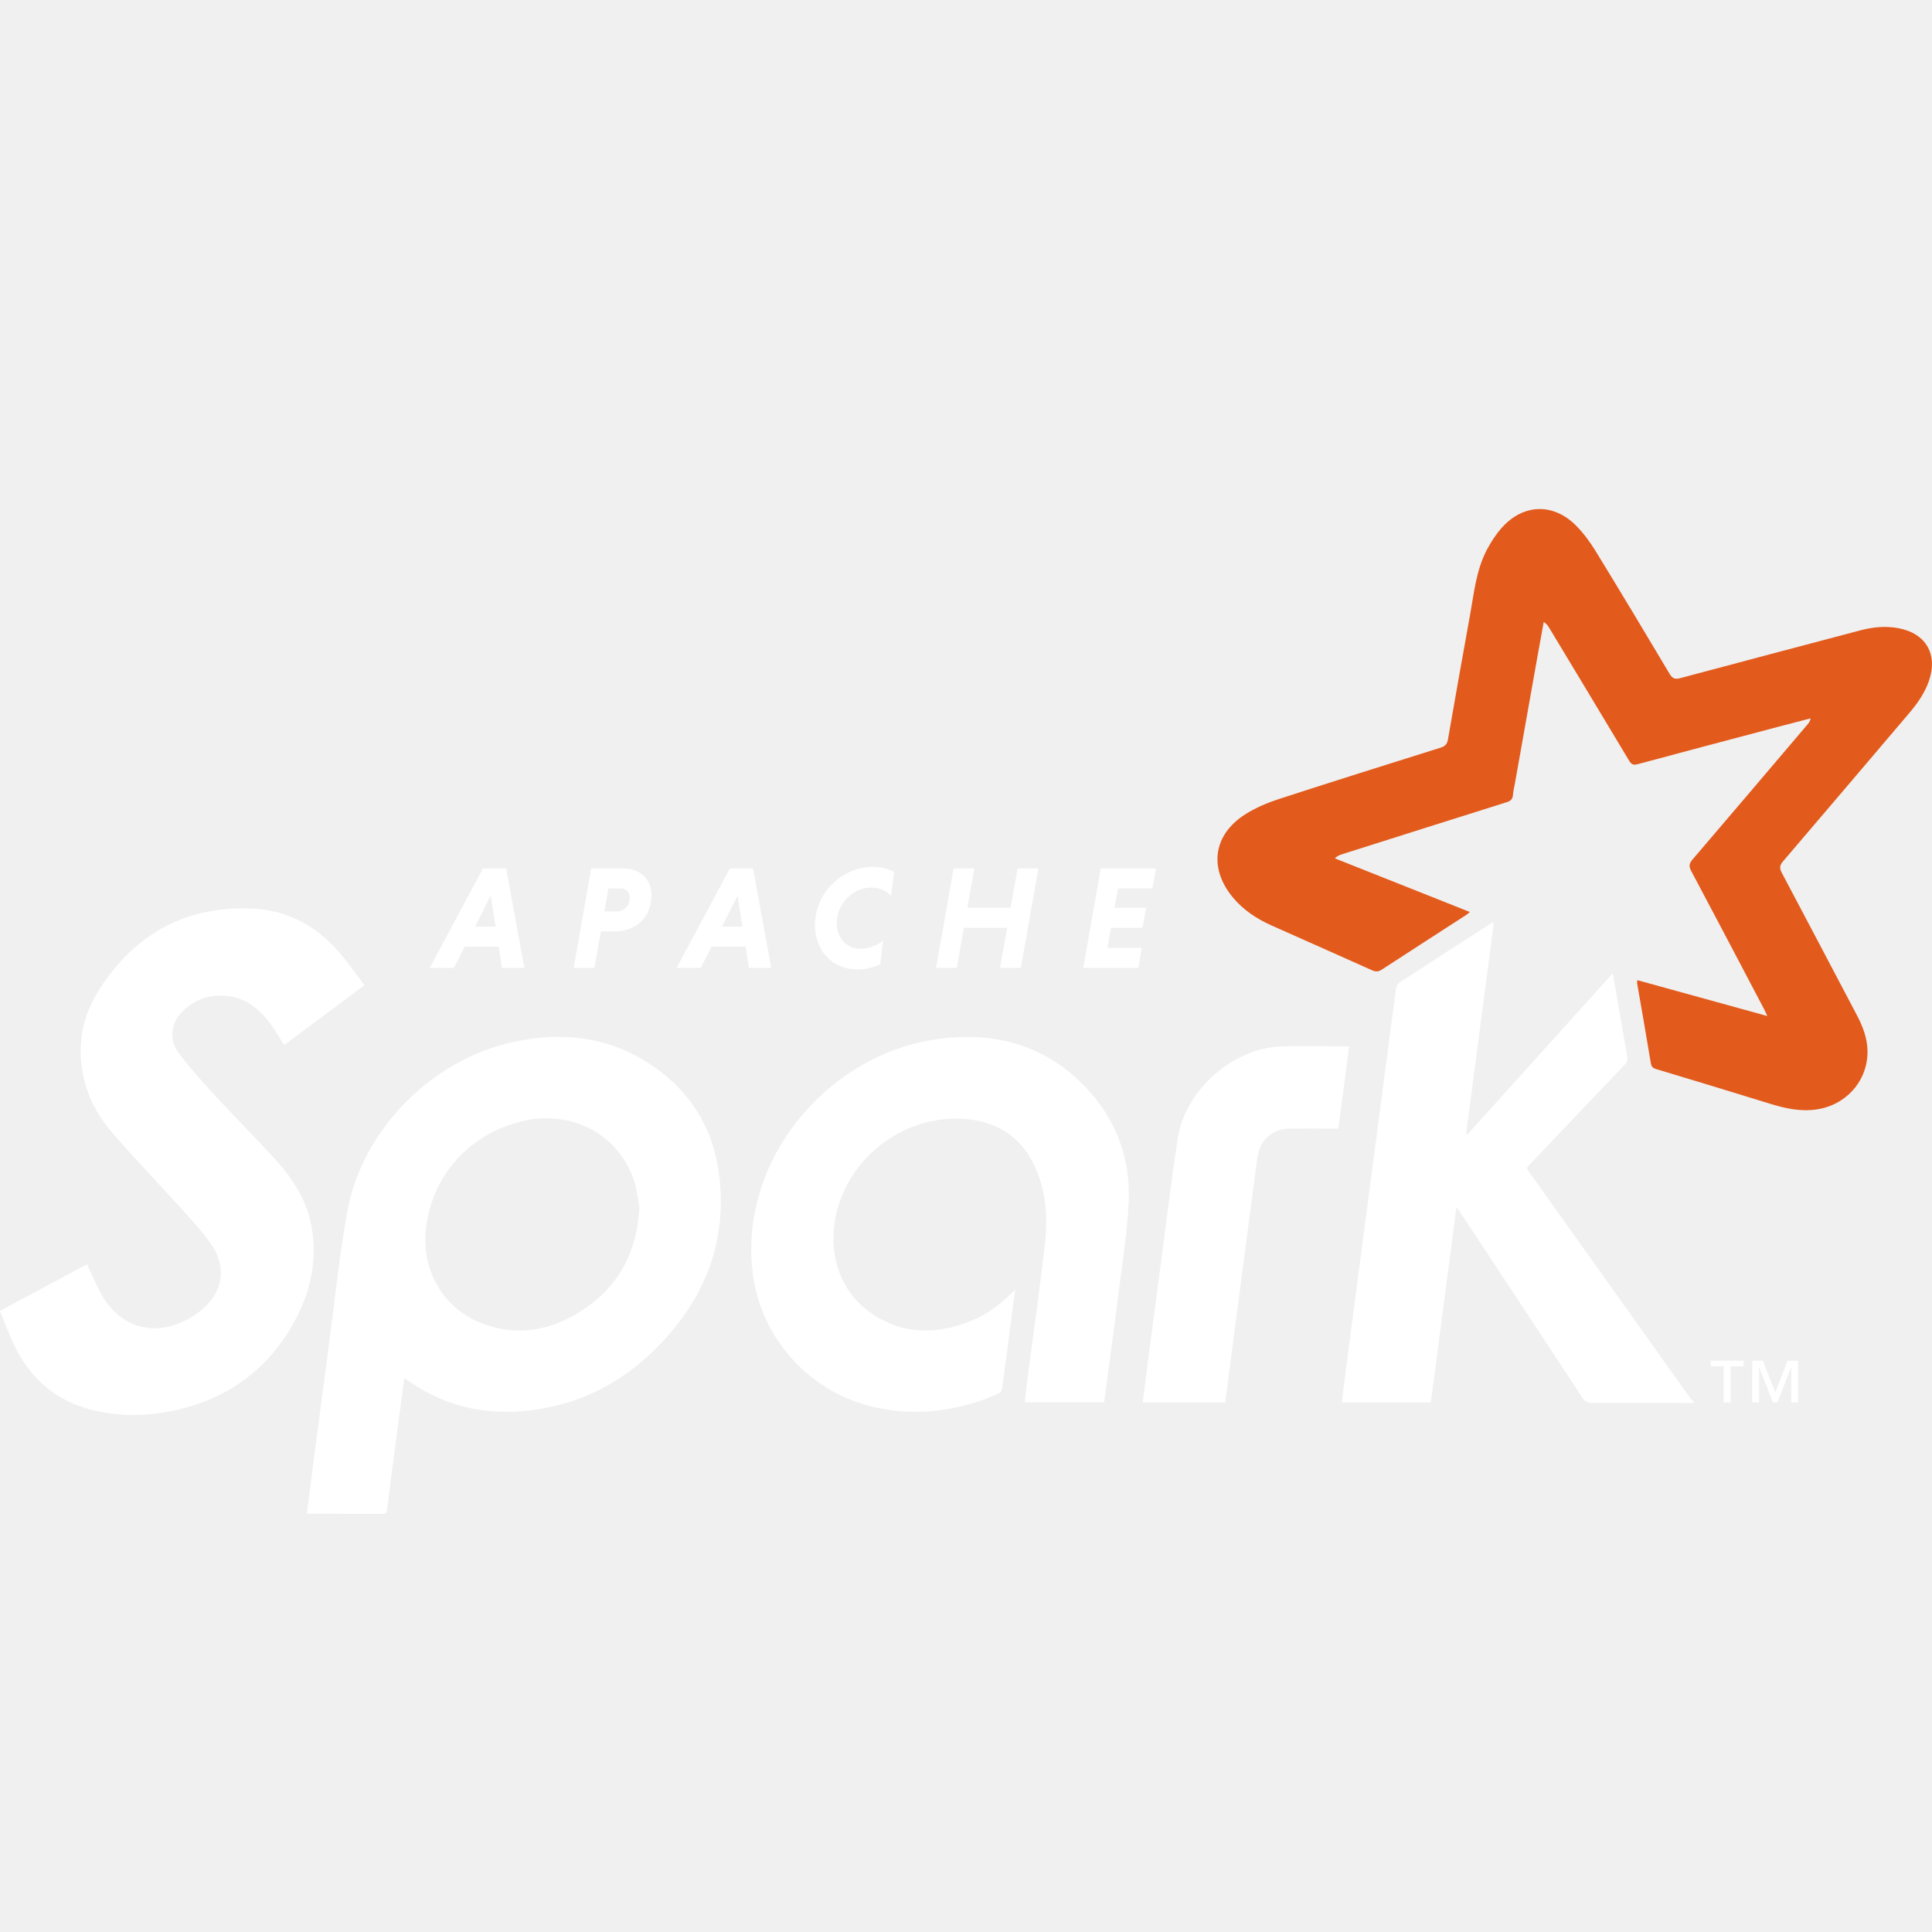
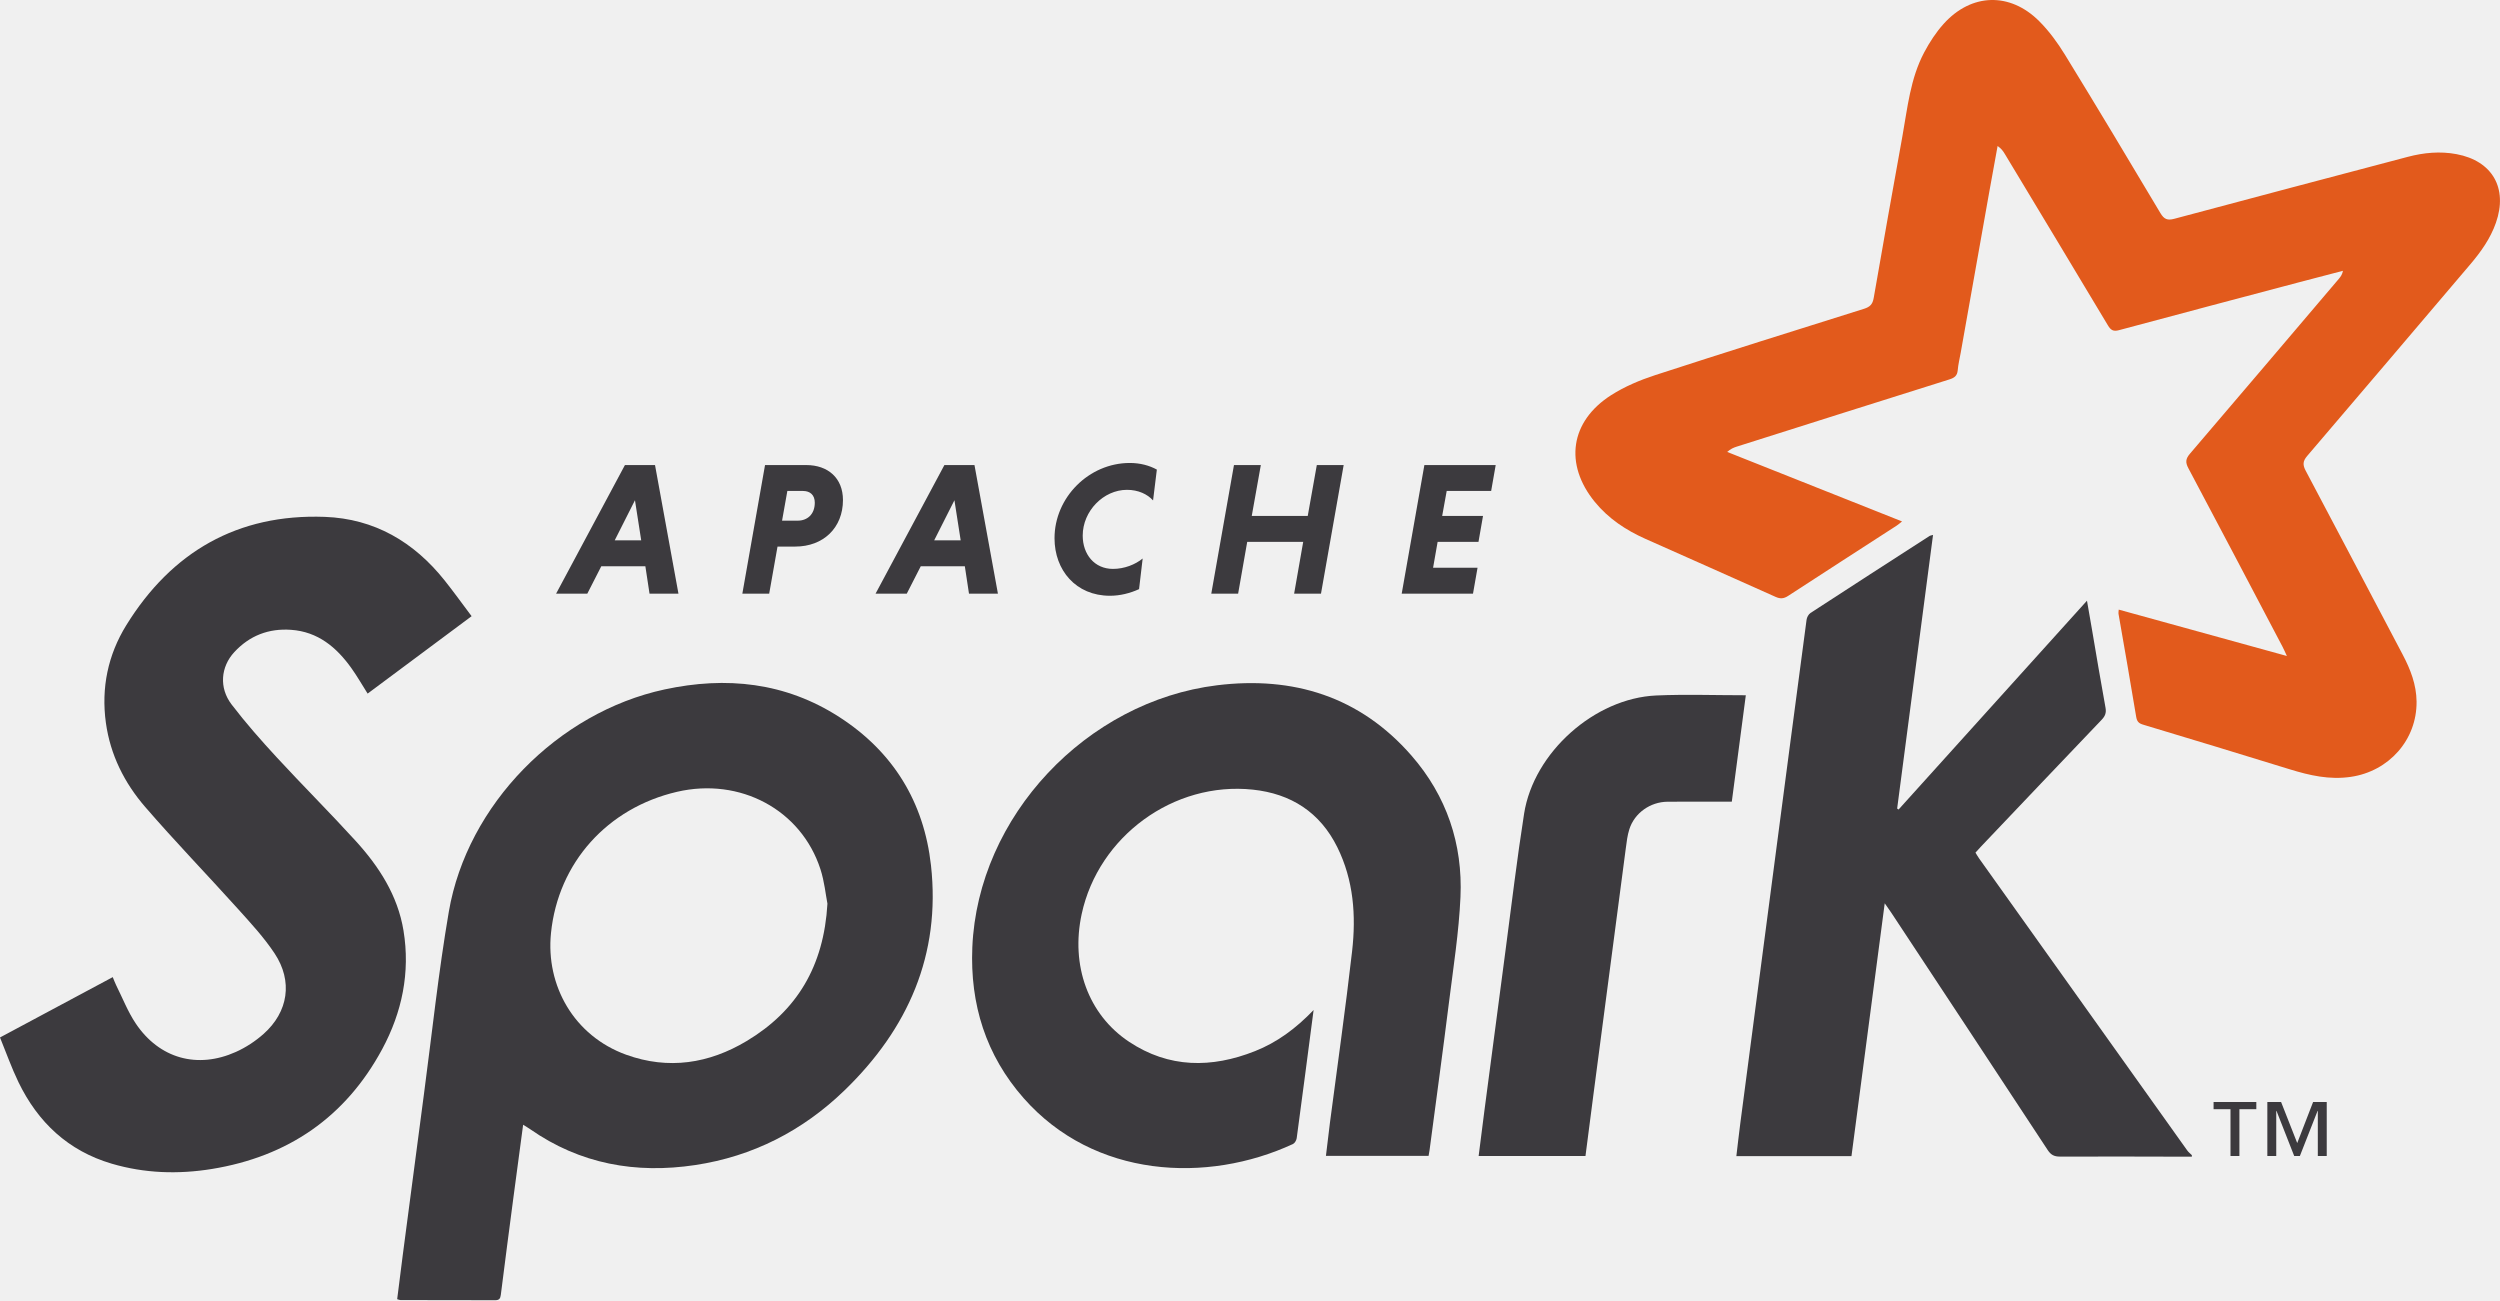
- <svg xmlns="http://www.w3.org/2000/svg" viewBox="0 0 388.112 388.113" height="388.112" width="388.112" xml:space="preserve" version="1.1" id="svg4155">
+ <svg xmlns="http://www.w3.org/2000/svg" viewBox="0 0 388.112 201.85" height="201.85" width="388.112" xml:space="preserve" version="1.1" id="svg4155">
  <defs id="defs4159" />
-   <path id="path4167" style="fill:#e25a1c;fill-opacity:1;fill-rule:evenodd;stroke:none" d="m 355.027,204.103 c -0.335,-0.715 -0.486,-1.076 -0.669,-1.422 -4.862,-9.245 -9.714,-18.496 -14.62,-27.718 -0.495,-0.926 -0.434,-1.478 0.244,-2.269 7.734,-9.035 15.428,-18.106 23.13,-27.169 0.27,-0.318 0.514,-0.657 0.618,-1.222 -2.252,0.589 -4.505,1.17 -6.755,1.766 -9.345,2.476 -18.692,4.945 -28.029,7.455 -0.871,0.234 -1.266,-0.021 -1.699,-0.743 -5.306,-8.864 -10.643,-17.709 -15.973,-26.558 -0.276,-0.46 -0.573,-0.906 -1.159,-1.292 -0.429,2.361 -0.865,4.721 -1.285,7.084 -1.485,8.34 -2.965,16.683 -4.445,25.024 -0.161,0.9 -0.384,1.796 -0.46,2.704 -0.075,0.861 -0.516,1.179 -1.295,1.424 -11.014,3.458 -22.016,6.949 -33.019,10.436 -0.484,0.152 -0.955,0.35 -1.474,0.821 9.001,3.578 18.003,7.155 27.142,10.787 -0.333,0.264 -0.549,0.467 -0.792,0.626 -5.628,3.641 -11.264,7.268 -16.878,10.928 -0.671,0.438 -1.205,0.499 -1.96,0.16 -6.721,-3.027 -13.469,-5.997 -20.2,-9.003 -3.022,-1.35 -5.741,-3.143 -7.859,-5.732 -4.786,-5.855 -3.841,-12.517 2.536,-16.585 2.087,-1.331 4.456,-2.33 6.82,-3.101 10.786,-3.514 21.614,-6.902 32.436,-10.303 0.906,-0.284 1.327,-0.69 1.496,-1.673 1.441,-8.349 2.938,-16.689 4.441,-25.025 0.805,-4.457 1.232,-9.03 3.402,-13.115 0.833,-1.57 1.831,-3.109 3.019,-4.425 4.295,-4.768 10.291,-4.952 14.834,-0.41 1.532,1.532 2.851,3.341 3.99,5.196 5.005,8.159 9.928,16.37 14.824,24.595 0.579,0.973 1.101,1.169 2.172,0.881 12.068,-3.235 24.148,-6.42 36.227,-9.611 2.491,-0.657 5.011,-0.9 7.569,-0.421 5.567,1.042 8.001,5.281 6.117,10.659 -0.858,2.451 -2.336,4.52 -4,6.475 -8.429,9.912 -16.844,19.836 -25.301,29.724 -0.691,0.807 -0.706,1.393 -0.228,2.295 5.045,9.51 10.046,19.042 15.066,28.566 1.201,2.28 2.118,4.645 2.145,7.263 0.06,5.954 -4.294,10.826 -10.21,11.693 -3.314,0.487 -6.393,-0.221 -9.498,-1.18 -7.566,-2.339 -15.146,-4.639 -22.73,-6.92 -0.703,-0.21 -0.971,-0.485 -1.095,-1.243 -0.873,-5.337 -1.824,-10.662 -2.744,-15.992 -0.026,-0.146 0.018,-0.305 0.04,-0.631 8.634,2.382 17.192,4.743 26.104,7.201" />
-   <path id="path4169" style="fill:#ffffff;fill-opacity:1;fill-rule:evenodd;stroke:none" d="m 340.275,281.834 c -6.824,-0.012 -13.648,-0.043 -20.473,-0.016 -0.9,0.002 -1.411,-0.26 -1.914,-1.026 -8.079,-12.305 -16.194,-24.587 -24.302,-36.873 -0.259,-0.391 -0.534,-0.769 -0.993,-1.426 -1.746,13.27 -3.453,26.244 -5.162,39.25 -5.971,0 -11.824,0 -17.87,0 0.209,-1.741 0.393,-3.424 0.613,-5.1 1.745,-13.324 3.496,-26.647 5.247,-39.97 1.673,-12.73 3.34,-25.46 5.037,-38.188 0.05,-0.38 0.302,-0.859 0.613,-1.061 6.149,-4.009 12.319,-7.984 18.489,-11.961 0.09,-0.059 0.215,-0.066 0.534,-0.156 -1.866,14.234 -3.719,28.356 -5.571,42.48 0.074,0.05 0.146,0.1 0.22,0.151 9.68,-10.73 19.361,-21.461 29.25,-32.422 0.286,1.65 0.534,3.062 0.776,4.475 0.694,4.046 1.359,8.098 2.101,12.135 0.15,0.814 -0.066,1.32 -0.609,1.886 -6.26,6.551 -12.496,13.125 -18.738,19.692 -0.273,0.287 -0.534,0.584 -0.844,0.924 0.199,0.319 0.369,0.625 0.57,0.909 10.766,15.111 21.532,30.22 32.307,45.325 0.195,0.274 0.476,0.489 0.718,0.732 0,0.08 0,0.16 0,0.24" />
-   <path id="path4171" style="fill:#ffffff;fill-opacity:1;fill-rule:evenodd;stroke:none" d="m 128.455,242.551 c -0.273,-1.393 -0.468,-3.438 -1.086,-5.348 -2.992,-9.234 -12.467,-14.297 -22.273,-12.015 -10.758,2.503 -18.446,10.961 -19.558,21.939 -0.823,8.12 3.549,15.942 11.679,18.878 6.55,2.366 12.856,1.377 18.711,-2.135 7.761,-4.656 11.97,-11.569 12.528,-21.32 z m -47.242,34.321 c -0.531,3.973 -1.037,7.716 -1.53,11.463 -0.654,4.98 -1.307,9.961 -1.934,14.943 -0.073,0.582 -0.249,0.838 -0.874,0.834 -4.909,-0.02 -9.817,-0.015 -14.726,-0.022 -0.112,0 -0.224,-0.061 -0.49,-0.136 0.297,-2.351 0.586,-4.709 0.894,-7.065 1.083,-8.26 2.163,-16.521 3.263,-24.78 1.257,-9.443 2.252,-18.932 3.862,-28.315 2.85,-16.614 16.945,-30.932 33.485,-34.497 9.589,-2.068 18.766,-1.111 27.137,4.284 8.349,5.381 13.137,13.19 14.229,23.012 1.544,13.888 -3.567,25.416 -13.432,34.954 -6.474,6.261 -14.226,10.24 -23.166,11.585 -9.21,1.389 -17.868,-0.147 -25.638,-5.577 -0.286,-0.199 -0.59,-0.372 -1.079,-0.682" />
-   <path id="path4173" style="fill:#ffffff;fill-opacity:1;fill-rule:evenodd;stroke:none" d="m 73.214,197.923 c -5.505,4.098 -10.812,8.048 -16.142,12.016 -0.859,-1.355 -1.628,-2.706 -2.527,-3.962 -2.312,-3.232 -5.184,-5.646 -9.362,-5.939 -3.474,-0.244 -6.445,0.901 -8.81,3.462 -2.115,2.291 -2.392,5.547 -0.415,8.134 2.176,2.848 4.557,5.549 6.989,8.185 4.031,4.37 8.244,8.573 12.249,12.966 3.644,3.997 6.549,8.482 7.446,13.946 1.067,6.497 -0.229,12.684 -3.302,18.394 -5.687,10.566 -14.643,16.696 -26.465,18.615 -5.221,0.846 -10.428,0.678 -15.523,-0.822 C 10.59,280.93 5.884,276.499 2.857,270.241 1.788,268.029 0.97,265.695 0,263.324 c 5.919,-3.167 11.669,-6.245 17.504,-9.368 0.204,0.486 0.346,0.891 0.536,1.27 0.995,1.991 1.809,4.106 3.042,5.939 3.654,5.434 9.557,7.087 15.546,4.401 1.538,-0.69 3.019,-1.664 4.281,-2.782 3.859,-3.425 4.582,-8.194 1.726,-12.504 -1.641,-2.476 -3.694,-4.696 -5.692,-6.915 -4.775,-5.304 -9.745,-10.438 -14.41,-15.836 -3.216,-3.721 -5.401,-8.061 -6.092,-13.045 -0.755,-5.442 0.333,-10.577 3.165,-15.159 7.04,-11.388 17.271,-17.312 30.804,-16.822 7.715,0.28 13.858,3.887 18.626,9.881 1.411,1.773 2.733,3.617 4.179,5.54" />
-   <path id="path4175" style="fill:#ffffff;fill-opacity:1;fill-rule:evenodd;stroke:none" d="m 203.93,259.063 c -0.897,6.86 -1.744,13.38 -2.624,19.895 -0.045,0.33 -0.304,0.778 -0.585,0.91 -13.32,6.169 -30.86,5.308 -41.799,-7.115 -5.878,-6.674 -8.344,-14.595 -7.975,-23.408 0.853,-20.4 17.766,-38.209 37.992,-40.697 11.818,-1.454 22.181,1.738 30.188,10.918 5.452,6.254 7.975,13.722 7.603,21.963 -0.245,5.444 -1.099,10.864 -1.776,16.283 -0.96,7.675 -2.009,15.34 -3.022,23.009 -0.036,0.273 -0.091,0.542 -0.152,0.889 -5.274,0 -10.516,0 -15.935,0 0.212,-1.762 0.406,-3.487 0.63,-5.208 1.154,-8.858 2.422,-17.702 3.434,-26.575 0.63,-5.526 0.234,-11.011 -2.294,-16.13 -2.689,-5.44 -7.196,-8.317 -13.125,-8.946 -12.27,-1.299 -23.944,7.228 -26.561,19.302 -1.729,7.971 0.996,15.611 7.344,19.835 6.188,4.117 12.814,4.13 19.556,1.46 3.419,-1.353 6.331,-3.494 9.102,-6.384" />
-   <path id="path4177" style="fill:#ffffff;fill-opacity:1;fill-rule:evenodd;stroke:none" d="m 271.029,210.197 c -0.728,5.525 -1.444,10.967 -2.176,16.522 -3.369,0 -6.673,-0.019 -9.975,0.007 -2.676,0.021 -5.119,1.748 -5.923,4.248 -0.315,0.978 -0.431,2.023 -0.566,3.049 -1.676,12.686 -3.34,25.373 -5.004,38.06 -0.42,3.199 -0.829,6.4 -1.249,9.647 -5.527,0 -10.976,0 -16.586,0 0.31,-2.44 0.603,-4.8 0.911,-7.158 1.079,-8.223 2.158,-16.442 3.25,-24.661 0.944,-7.113 1.785,-14.241 2.896,-21.328 1.49,-9.5 10.941,-17.936 20.527,-18.353 4.574,-0.199 9.164,-0.034 13.894,-0.034" />
-   <path id="path4179" style="fill:#ffffff;fill-opacity:1;fill-rule:nonzero;stroke:none" d="m 359.829,281.73 0,-7.001 -0.04,0 -2.748,7.001 -0.876,0 -2.748,-7.001 -0.041,0 0,7.001 -1.384,0 0,-8.386 2.136,0 2.504,6.371 2.464,-6.371 2.118,0 0,8.386 -1.385,0 z m -12.172,-7.265 0,7.265 -1.384,0 0,-7.265 -2.626,0 0,-1.121 6.636,0 0,1.121 -2.626,0" />
-   <path id="path4181" style="fill:#ffffff;fill-opacity:1;fill-rule:nonzero;stroke:none" d="m 95.432,186.148 4.112,0 -0.97,-6.226 -3.143,6.226 z m 4.758,4.022 -6.842,0 -2.173,4.257 -4.845,0 10.688,-19.966 4.671,0 3.639,19.966 -4.492,0 -0.645,-4.257" />
-   <path id="path4183" style="fill:#ffffff;fill-opacity:1;fill-rule:nonzero;stroke:none" d="m 124.669,178.482 -2.438,0 -0.82,4.609 2.436,0 c 1.47,0 2.645,-0.967 2.645,-2.789 0,-1.204 -0.736,-1.82 -1.822,-1.82 z m -5.902,-4.021 6.403,0 c 3.348,0 5.695,1.996 5.695,5.431 0,4.317 -3.054,7.223 -7.4,7.223 l -2.759,0 -1.293,7.313 -4.168,0 3.522,-19.966" />
-   <path id="path4185" style="fill:#ffffff;fill-opacity:1;fill-rule:nonzero;stroke:none" d="m 145.028,186.148 4.112,0 -0.97,-6.226 -3.143,6.226 z m 4.758,4.022 -6.841,0 -2.174,4.257 -4.845,0 10.688,-19.966 4.67,0 3.64,19.966 -4.491,0 -0.646,-4.257" />
-   <path id="path4187" style="fill:#ffffff;fill-opacity:1;fill-rule:nonzero;stroke:none" d="m 176.834,193.722 c -1.409,0.645 -2.964,1.029 -4.521,1.029 -5.284,0 -8.604,-3.965 -8.604,-8.928 0,-6.343 5.344,-11.687 11.688,-11.687 1.585,0 3.025,0.381 4.199,1.028 l -0.588,4.788 c -0.88,-0.97 -2.291,-1.645 -4.053,-1.645 -3.64,0 -6.87,3.29 -6.87,7.106 0,2.906 1.82,5.17 4.699,5.17 1.762,0 3.464,-0.676 4.609,-1.615 l -0.559,4.755" />
-   <path id="path4189" style="fill:#ffffff;fill-opacity:1;fill-rule:nonzero;stroke:none" d="m 202.315,186.381 -8.691,0 -1.411,8.046 -4.168,0 3.522,-19.966 4.17,0 -1.409,7.898 8.691,0 1.407,-7.898 4.17,0 -3.521,19.966 -4.17,0 1.409,-8.046" />
-   <path id="path4191" style="fill:#ffffff;fill-opacity:1;fill-rule:nonzero;stroke:none" d="m 217.606,194.427 3.521,-19.966 11.071,0 -0.705,4.021 -6.901,0 -0.703,3.877 6.34,0 -0.703,4.022 -6.344,0 -0.705,4.023 6.901,0 -0.705,4.023 -11.069,0" />
+   <g transform="matrix(1.25,0,0,-1.25,0,201.85)" id="g4163">
+     <g transform="scale(0.1,0.1)" id="g4165">
+       <path id="path4167" style="fill:#e25a1c;fill-opacity:1;fill-rule:evenodd;stroke:none" d="m 2840.22,800.078 c -2.68,5.723 -3.89,8.61 -5.35,11.379 -38.9,73.957 -77.71,147.969 -116.96,221.743 -3.96,7.41 -3.47,11.82 1.95,18.15 61.87,72.28 123.42,144.85 185.04,217.35 2.16,2.54 4.11,5.26 4.94,9.78 -18.02,-4.71 -36.04,-9.36 -54.04,-14.13 -74.76,-19.81 -149.54,-39.56 -224.23,-59.64 -6.97,-1.87 -10.13,0.17 -13.59,5.94 -42.45,70.91 -85.14,141.67 -127.78,212.46 -2.21,3.68 -4.58,7.25 -9.27,10.34 -3.43,-18.89 -6.92,-37.77 -10.28,-56.67 -11.88,-66.72 -23.72,-133.46 -35.56,-200.19 -1.29,-7.2 -3.07,-14.37 -3.68,-21.63 -0.6,-6.89 -4.13,-9.43 -10.36,-11.39 -88.11,-27.66 -176.13,-55.59 -264.15,-83.49 -3.87,-1.22 -7.64,-2.8 -11.79,-6.57 72.01,-28.62 144.02,-57.237 217.14,-86.295 -2.66,-2.113 -4.39,-3.738 -6.34,-5.008 -45.02,-29.129 -90.11,-58.141 -135.02,-87.422 -5.37,-3.5 -9.64,-3.996 -15.68,-1.277 -53.77,24.215 -107.75,47.972 -161.6,72.023 -24.18,10.797 -45.93,25.141 -62.87,45.856 -38.29,46.843 -30.73,100.133 20.29,132.683 16.7,10.65 35.65,18.64 54.56,24.81 86.29,28.11 172.91,55.22 259.49,82.42 7.25,2.27 10.62,5.52 11.97,13.38 11.53,66.79 23.5,133.51 35.53,200.2 6.44,35.66 9.86,72.24 27.22,104.92 6.66,12.56 14.65,24.87 24.15,35.4 34.36,38.14 82.33,39.62 118.67,3.28 12.26,-12.26 22.81,-26.73 31.92,-41.57 40.04,-65.27 79.42,-130.96 118.59,-196.76 4.63,-7.78 8.81,-9.35 17.38,-7.05 96.54,25.88 193.18,51.36 289.82,76.89 19.93,5.26 40.09,7.2 60.55,3.37 44.54,-8.34 64.01,-42.25 48.94,-85.27 -6.86,-19.61 -18.69,-36.16 -32,-51.8 -67.43,-79.3 -134.75,-158.69 -202.41,-237.79 -5.53,-6.46 -5.65,-11.14 -1.82,-18.36 40.36,-76.077 80.37,-152.339 120.53,-228.527 9.61,-18.242 16.94,-37.16 17.16,-58.101 0.48,-47.629 -34.35,-86.606 -81.68,-93.543 -26.51,-3.895 -51.14,1.769 -75.98,9.441 -60.53,18.711 -121.17,37.11 -181.84,55.356 -5.62,1.683 -7.77,3.882 -8.76,9.941 -6.98,42.695 -14.59,85.297 -21.95,127.934 -0.21,1.172 0.14,2.437 0.32,5.047 69.07,-19.055 137.54,-37.942 208.83,-57.61" />
+       <path id="path4169" style="fill:#3c3a3e;fill-opacity:1;fill-rule:evenodd;stroke:none" d="m 2722.2,178.23 c -54.59,0.098 -109.18,0.348 -163.78,0.129 -7.2,-0.019 -11.29,2.082 -15.31,8.211 -64.63,98.442 -129.55,196.692 -194.42,294.981 -2.07,3.129 -4.27,6.148 -7.94,11.41 -13.97,-106.16 -27.62,-209.949 -41.3,-314 -47.77,0 -94.59,0 -142.96,0 1.67,13.93 3.14,27.391 4.9,40.801 13.96,106.59 27.97,213.179 41.98,319.758 13.38,101.839 26.72,203.679 40.3,305.5 0.4,3.039 2.42,6.875 4.9,8.488 49.19,32.074 98.55,63.871 147.91,95.691 0.72,0.469 1.72,0.524 4.27,1.246 -14.93,-113.871 -29.75,-226.851 -44.57,-339.836 0.59,-0.398 1.17,-0.8 1.76,-1.211 77.44,85.844 154.89,171.688 234,259.372 2.29,-13.2 4.27,-24.497 6.21,-35.801 5.55,-32.367 10.87,-64.781 16.81,-97.082 1.2,-6.508 -0.53,-10.559 -4.87,-15.086 -50.08,-52.41 -99.97,-105 -149.9,-157.539 -2.18,-2.293 -4.27,-4.672 -6.75,-7.391 1.59,-2.551 2.95,-5 4.56,-7.269 86.13,-120.891 172.26,-241.762 258.46,-362.602 1.56,-2.191 3.81,-3.91 5.74,-5.852 0,-0.636 0,-1.277 0,-1.918" />
+       <path id="path4171" style="fill:#3c3a3e;fill-opacity:1;fill-rule:evenodd;stroke:none" d="m 1027.64,492.488 c -2.18,11.141 -3.74,27.5 -8.69,42.782 -23.938,73.871 -99.735,114.378 -178.188,96.117 -86.063,-20.028 -147.567,-87.688 -156.465,-175.508 -6.586,-64.957 28.394,-127.539 93.433,-151.027 52.399,-18.93 102.848,-11.012 149.688,17.078 62.086,37.25 95.762,92.55 100.222,170.558 z M 649.703,217.922 C 645.457,186.141 641.406,156.191 637.465,126.219 632.23,86.379 627.008,46.531 621.992,6.672 621.406,2.02 619.996,-0.031 615,0 575.73,0.16 536.461,0.121 497.195,0.18 c -0.894,0 -1.789,0.492 -3.918,1.09 2.375,18.809 4.684,37.672 7.153,56.52 8.664,66.082 17.308,132.172 26.101,198.242 10.055,75.547 18.02,151.457 30.895,226.52 22.804,132.914 135.562,247.457 267.879,275.976 76.711,16.547 150.125,8.891 217.095,-34.273 66.79,-43.047 105.1,-105.516 113.83,-184.094 12.35,-111.101 -28.54,-203.332 -107.46,-279.629 -51.793,-50.09 -113.805,-81.922 -185.332,-92.679 -73.684,-11.114 -142.946,1.179 -205.102,44.617 -2.285,1.59 -4.723,2.98 -8.633,5.453" />
+       <path id="path4173" style="fill:#3c3a3e;fill-opacity:1;fill-rule:evenodd;stroke:none" d="m 585.711,849.512 c -44.039,-32.785 -86.496,-64.387 -129.137,-96.129 -6.871,10.844 -13.027,21.644 -20.215,31.695 -18.5,25.852 -41.476,45.168 -74.894,47.512 -27.793,1.949 -51.563,-7.207 -70.481,-27.699 -16.921,-18.325 -19.132,-44.379 -3.32,-65.075 17.406,-22.781 36.457,-44.394 55.91,-65.484 32.246,-34.961 65.953,-68.582 97.992,-103.73 29.153,-31.973 52.391,-67.852 59.567,-111.571 8.535,-51.972 -1.832,-101.472 -26.418,-147.152 -45.496,-84.527 -117.141,-133.57 -211.723,-148.918 -41.769,-6.77 -83.426,-5.422 -124.183,6.578 C 84.719,185.461 47.07,220.91 22.859,270.969 14.305,288.668 7.762,307.34 0,326.309 c 47.355,25.339 93.356,49.961 140.031,74.941 1.629,-3.891 2.766,-7.129 4.285,-10.16 7.957,-15.93 14.473,-32.852 24.332,-47.512 29.235,-43.469 76.457,-56.699 124.364,-35.207 12.304,5.52 24.156,13.309 34.25,22.258 30.871,27.402 36.66,65.551 13.808,100.031 -13.129,19.809 -29.55,37.57 -45.535,55.32 -38.203,42.43 -77.961,83.5 -115.281,126.692 -25.727,29.769 -43.207,64.488 -48.738,104.363 -6.043,43.535 2.664,84.617 25.32,121.27 56.324,91.105 138.172,138.5 246.43,134.574 61.718,-2.238 110.863,-31.098 149.011,-79.051 11.289,-14.183 21.868,-28.933 33.434,-44.316" />
+       <path id="path4175" style="fill:#3c3a3e;fill-opacity:1;fill-rule:evenodd;stroke:none" d="m 1631.44,360.398 c -7.18,-54.878 -13.95,-107.039 -20.99,-159.16 -0.36,-2.636 -2.43,-6.226 -4.68,-7.277 -106.56,-49.352 -246.88,-42.461 -334.39,56.918 -47.02,53.391 -66.75,116.762 -63.8,187.262 6.82,163.199 142.13,305.668 303.94,325.574 94.54,11.633 177.45,-13.902 241.5,-87.34 43.62,-50.031 63.8,-109.773 60.82,-175.703 -1.96,-43.551 -8.79,-86.91 -14.21,-130.262 -7.68,-61.398 -16.07,-122.719 -24.18,-184.07 -0.29,-2.18 -0.73,-4.34 -1.22,-7.11 -42.19,0 -84.13,0 -127.48,0 1.7,14.098 3.25,27.899 5.04,41.668 9.23,70.864 19.38,141.614 27.47,212.602 5.04,44.211 1.87,88.09 -18.35,129.039 -21.51,43.52 -57.57,66.539 -105,71.57 -98.16,10.391 -191.55,-57.82 -212.49,-154.418 -13.83,-63.769 7.97,-124.89 58.75,-158.679 49.5,-32.934 102.51,-33.043 156.45,-11.684 27.35,10.82 50.65,27.953 72.82,51.07" />
+       <path id="path4177" style="fill:#3c3a3e;fill-opacity:1;fill-rule:evenodd;stroke:none" d="m 2168.23,751.324 c -5.82,-44.199 -11.55,-87.738 -17.41,-132.179 -26.95,0 -53.38,0.156 -79.8,-0.055 -21.41,-0.168 -40.95,-13.988 -47.38,-33.981 -2.52,-7.82 -3.45,-16.187 -4.53,-24.39 -13.41,-101.489 -26.72,-202.981 -40.03,-304.481 -3.36,-25.59 -6.63,-51.199 -9.99,-77.179 -44.22,0 -87.81,0 -132.69,0 2.48,19.519 4.82,38.402 7.29,57.261 8.63,65.782 17.26,131.539 26,197.289 7.55,56.903 14.28,113.93 23.17,170.621 11.92,75.997 87.53,143.485 164.22,146.821 36.59,1.59 73.31,0.273 111.15,0.273" />
+       <path id="path4179" style="fill:#3c3a3e;fill-opacity:1;fill-rule:nonzero;stroke:none" d="m 2878.63,179.059 0,56.011 -0.32,0 -21.98,-56.011 -7.01,0 -21.98,56.011 -0.33,0 0,-56.011 -11.07,0 0,67.089 17.09,0 20.03,-50.968 19.71,50.968 16.94,0 0,-67.089 -11.08,0 z m -97.38,58.121 0,-58.121 -11.07,0 0,58.121 -21.01,0 0,8.968 53.09,0 0,-8.968 -21.01,0" />
+       <path id="path4181" style="fill:#3c3a3e;fill-opacity:1;fill-rule:nonzero;stroke:none" d="m 763.457,943.719 32.898,0 -7.757,49.808 -25.141,-49.808 z m 38.063,-32.18 -54.735,0 -17.387,-34.059 -38.761,0 85.5,159.73 37.367,0 29.113,-159.73 -35.933,0 -5.164,34.059" />
+       <path id="path4183" style="fill:#3c3a3e;fill-opacity:1;fill-rule:nonzero;stroke:none" d="m 997.352,1005.04 -19.5,0 -6.563,-36.876 19.484,0 c 11.757,0 21.157,7.738 21.157,22.313 0,9.633 -5.89,14.563 -14.578,14.563 z m -47.215,32.17 51.223,0 c 26.78,0 45.56,-15.97 45.56,-43.444 0,-34.536 -24.43,-57.782 -59.197,-57.782 l -22.075,0 -10.347,-58.504 -33.34,0 28.176,159.73" />
+       <path id="path4185" style="fill:#3c3a3e;fill-opacity:1;fill-rule:nonzero;stroke:none" d="m 1160.22,943.719 32.9,0 -7.76,49.808 -25.14,-49.808 z m 38.06,-32.18 -54.73,0 -17.39,-34.059 -38.76,0 85.5,159.73 37.36,0 29.12,-159.73 -35.93,0 -5.17,34.059" />
+       <path id="path4187" style="fill:#3c3a3e;fill-opacity:1;fill-rule:nonzero;stroke:none" d="m 1414.67,883.125 c -11.27,-5.164 -23.71,-8.234 -36.17,-8.234 -42.27,0 -68.83,31.722 -68.83,71.422 0,50.746 42.75,93.497 93.5,93.497 12.68,0 24.2,-3.05 33.59,-8.22 l -4.7,-38.301 c -7.04,7.761 -18.33,13.161 -32.42,13.161 -29.12,0 -54.96,-26.321 -54.96,-56.848 0,-23.25 14.56,-41.356 37.59,-41.356 14.1,0 27.71,5.406 36.87,12.922 l -4.47,-38.043" />
+       <path id="path4189" style="fill:#3c3a3e;fill-opacity:1;fill-rule:nonzero;stroke:none" d="m 1618.52,941.848 -69.53,0 -11.29,-64.368 -33.34,0 28.18,159.73 33.36,0 -11.27,-63.183 69.53,0 11.26,63.183 33.36,0 -28.17,-159.73 -33.36,0 11.27,64.368" />
+       <path id="path4191" style="fill:#3c3a3e;fill-opacity:1;fill-rule:nonzero;stroke:none" d="m 1740.85,877.48 28.17,159.73 88.57,0 -5.64,-32.17 -55.21,0 -5.62,-31.013 50.72,0 -5.62,-32.179 -50.75,0 -5.64,-32.184 55.21,0 -5.64,-32.184 -88.55,0" />
+     </g>
+   </g>
</svg>
